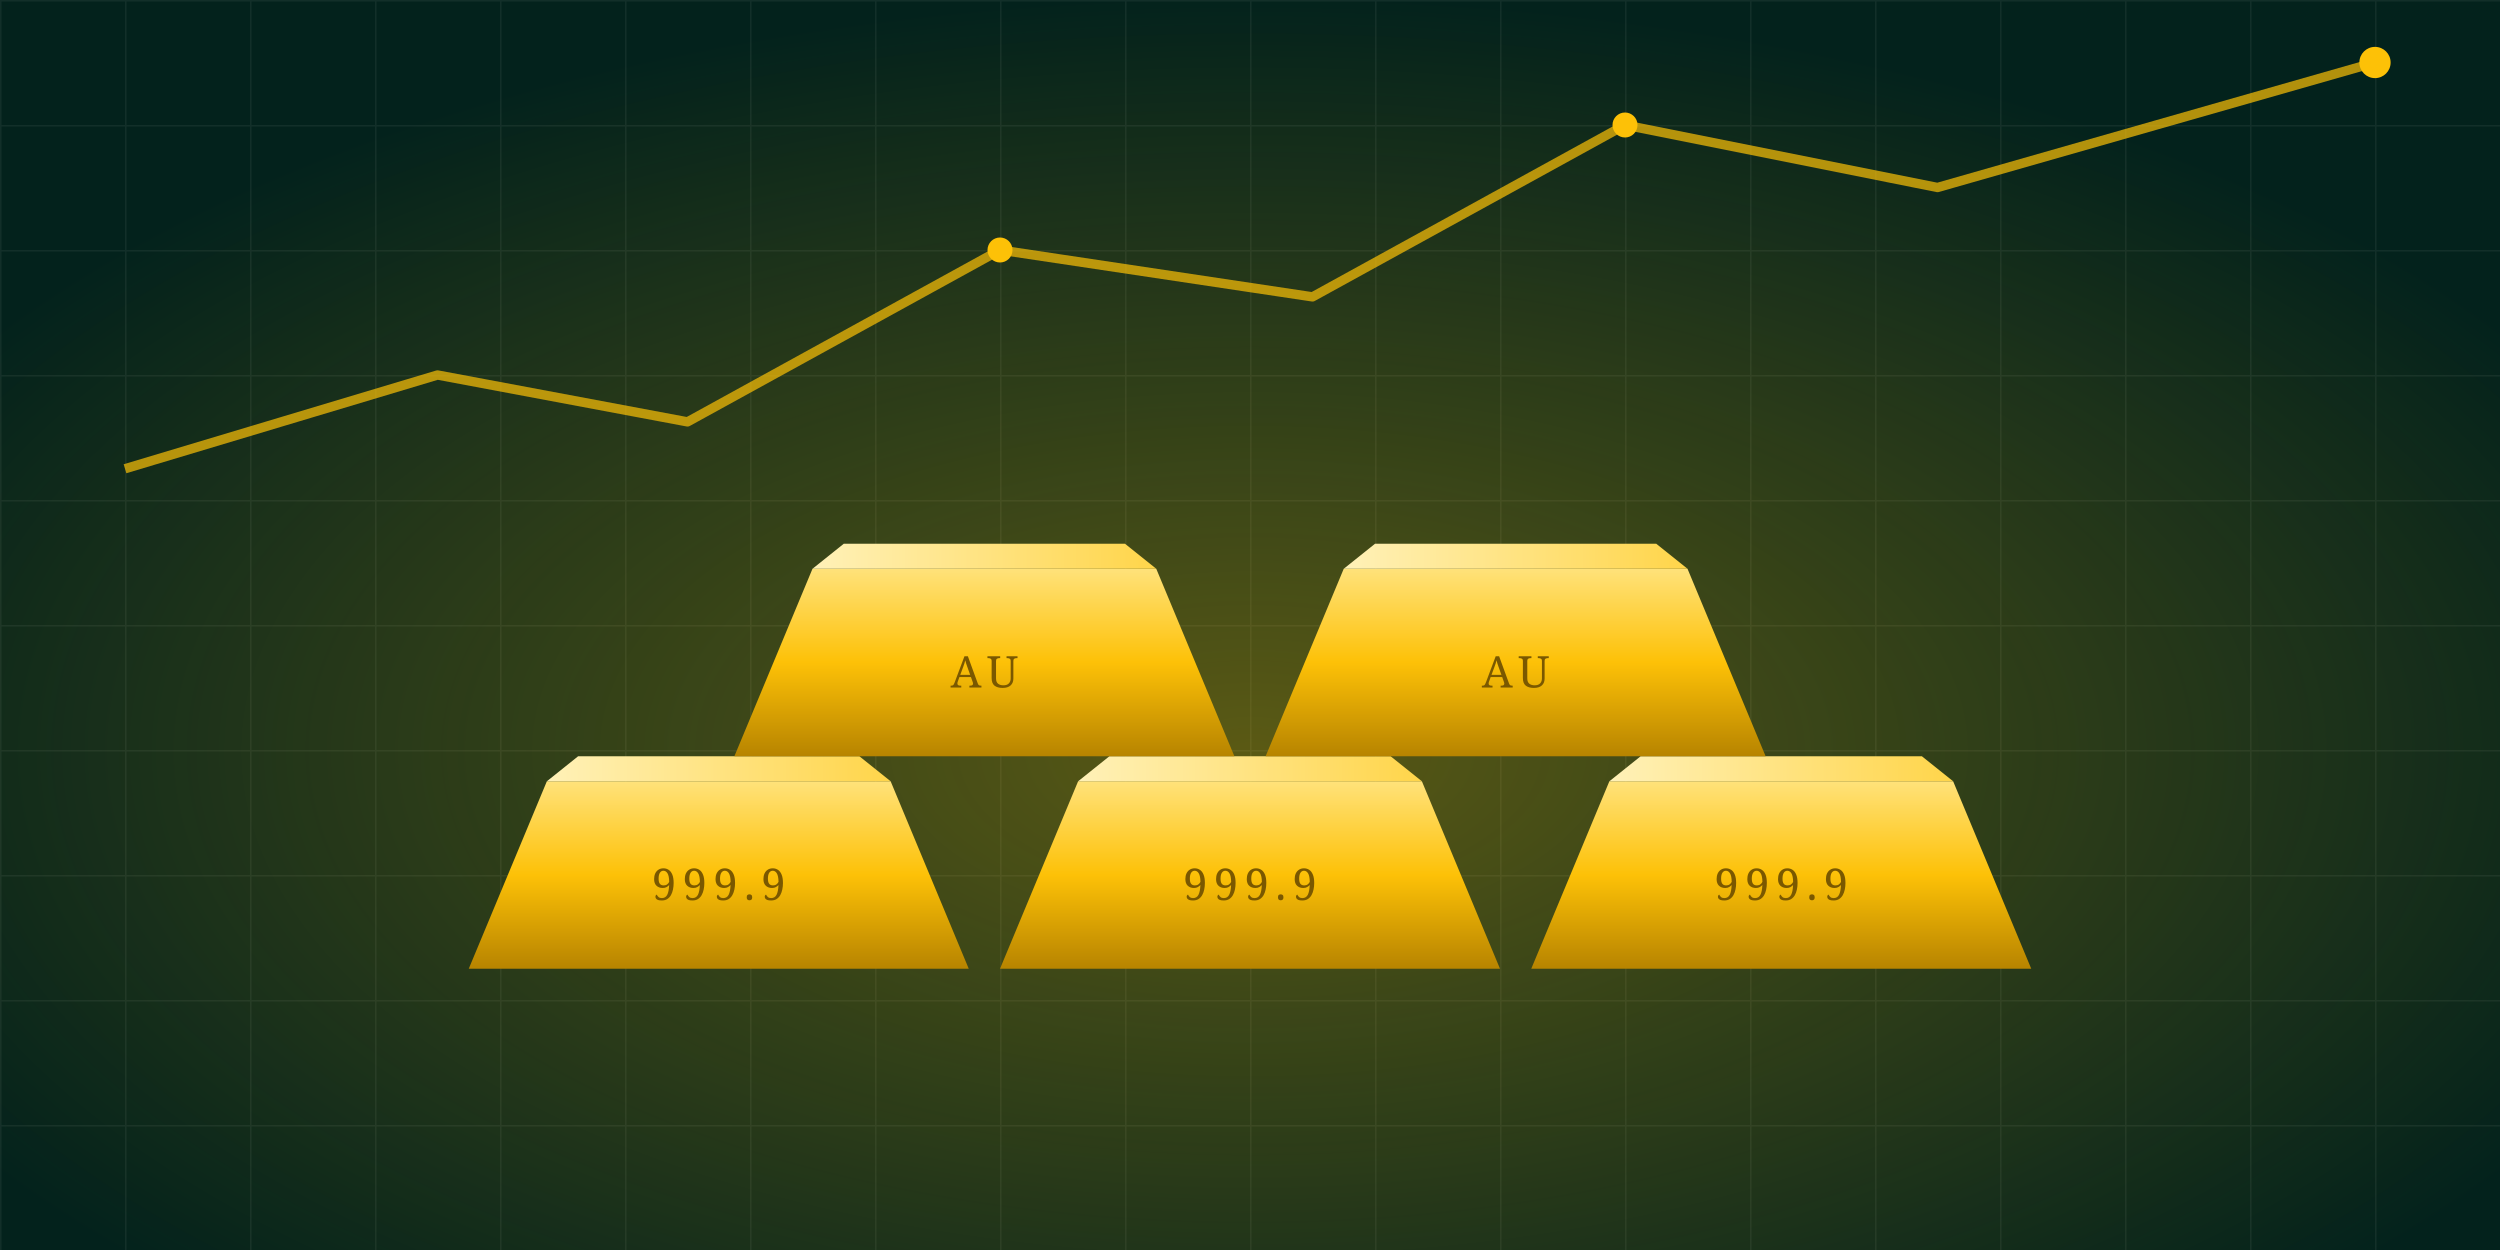
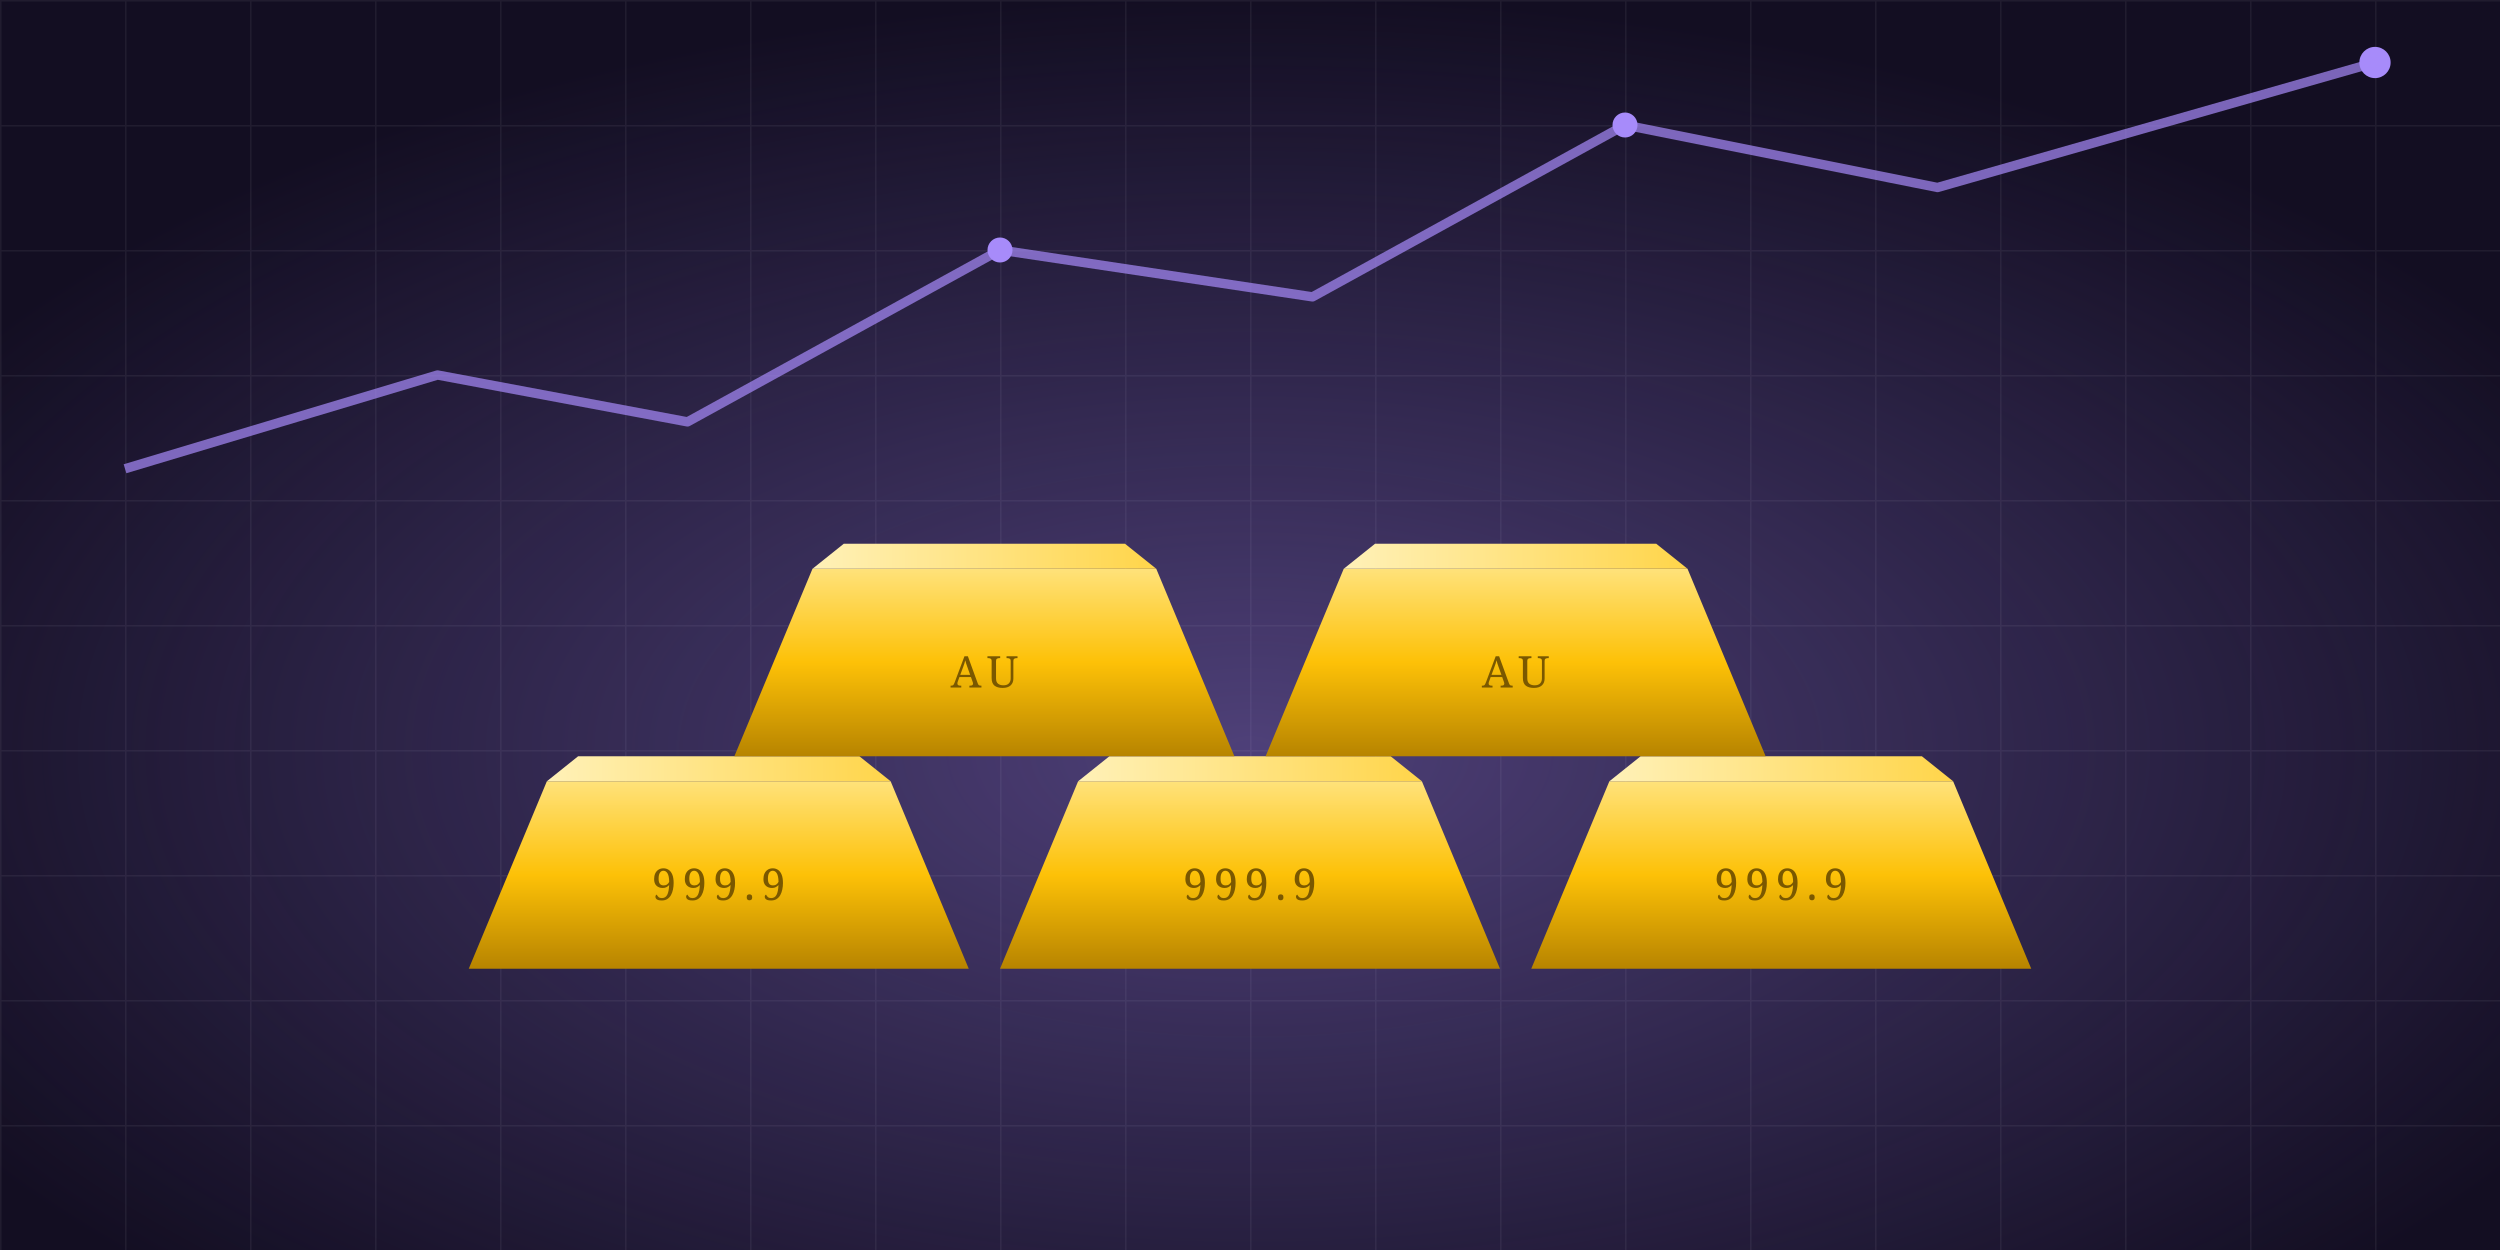
<svg xmlns="http://www.w3.org/2000/svg" viewBox="0 0 800 400" preserveAspectRatio="xMidYMid slice">
  <defs>
    <linearGradient id="bar" x1="0" y1="0" x2="0" y2="1">
      <stop offset="0" stop-color="#ffe27a" />
      <stop offset=".5" stop-color="#fdc107" />
      <stop offset="1" stop-color="#b78400" />
    </linearGradient>
    <linearGradient id="top" x1="0" y1="0" x2="1" y2="0">
      <stop offset="0" stop-color="#fff1b8" />
      <stop offset="1" stop-color="#ffd54a" />
    </linearGradient>
    <radialGradient id="glow" cx="50%" cy="60%" r="60%">
-       <stop offset="0" stop-color="#fdc107" stop-opacity=".35" />
-       <stop offset="1" stop-color="#fdc107" stop-opacity="0" />
+       <stop offset="0" stop-color="#a78bfa" stop-opacity=".4" />
+       <stop offset="1" stop-color="#a78bfa" stop-opacity="0" />
    </radialGradient>
    <pattern id="grid" width="40" height="40" patternUnits="userSpaceOnUse">
      <path d="M40 0H0V40" fill="none" stroke="#fff" stroke-opacity=".06" />
    </pattern>
  </defs>
-   <rect width="800" height="400" fill="#03221c" />
+   <rect width="800" height="400" fill="#130e22" />
  <rect width="800" height="400" fill="url(#grid)" />
  <rect width="800" height="400" fill="url(#glow)" />
  <g transform="translate(400 250)">
    <g transform="translate(-170 0)">
      <path d="M-80 60 L-55 0 H55 L80 60 Z" fill="url(#bar)" />
      <path d="M-55 0 L-45 -8 H45 L55 0 Z" fill="url(#top)" />
    </g>
    <g transform="translate(0 0)">
      <path d="M-80 60 L-55 0 H55 L80 60 Z" fill="url(#bar)" />
      <path d="M-55 0 L-45 -8 H45 L55 0 Z" fill="url(#top)" />
    </g>
    <g transform="translate(170 0)">
      <path d="M-80 60 L-55 0 H55 L80 60 Z" fill="url(#bar)" />
      <path d="M-55 0 L-45 -8 H45 L55 0 Z" fill="url(#top)" />
    </g>
    <g transform="translate(-85 -68)">
      <path d="M-80 60 L-55 0 H55 L80 60 Z" fill="url(#bar)" />
      <path d="M-55 0 L-45 -8 H45 L55 0 Z" fill="url(#top)" />
    </g>
    <g transform="translate(85 -68)">
      <path d="M-80 60 L-55 0 H55 L80 60 Z" fill="url(#bar)" />
      <path d="M-55 0 L-45 -8 H45 L55 0 Z" fill="url(#top)" />
    </g>
    <g font-family="Georgia, serif" font-size="14" fill="#7a5800" text-anchor="middle" letter-spacing="2">
      <text x="-170" y="38">999.9</text>
      <text x="0" y="38">999.9</text>
      <text x="170" y="38">999.9</text>
      <text x="-85" y="-30">AU</text>
      <text x="85" y="-30">AU</text>
    </g>
  </g>
-   <path d="M40 150 L140 120 L220 135 L320 80 L420 95 L520 40 L620 60 L760 20" fill="none" stroke="#fdc107" stroke-width="3" stroke-opacity=".7" stroke-linejoin="round" />
-   <g fill="#fdc107">
+   <path d="M40 150 L140 120 L220 135 L320 80 L420 95 L520 40 L620 60 L760 20" fill="none" stroke="#a78bfa" stroke-width="3" stroke-opacity=".7" stroke-linejoin="round" />
+   <g fill="#a78bfa">
    <circle cx="320" cy="80" r="4" />
    <circle cx="520" cy="40" r="4" />
    <circle cx="760" cy="20" r="5" />
  </g>
</svg>
